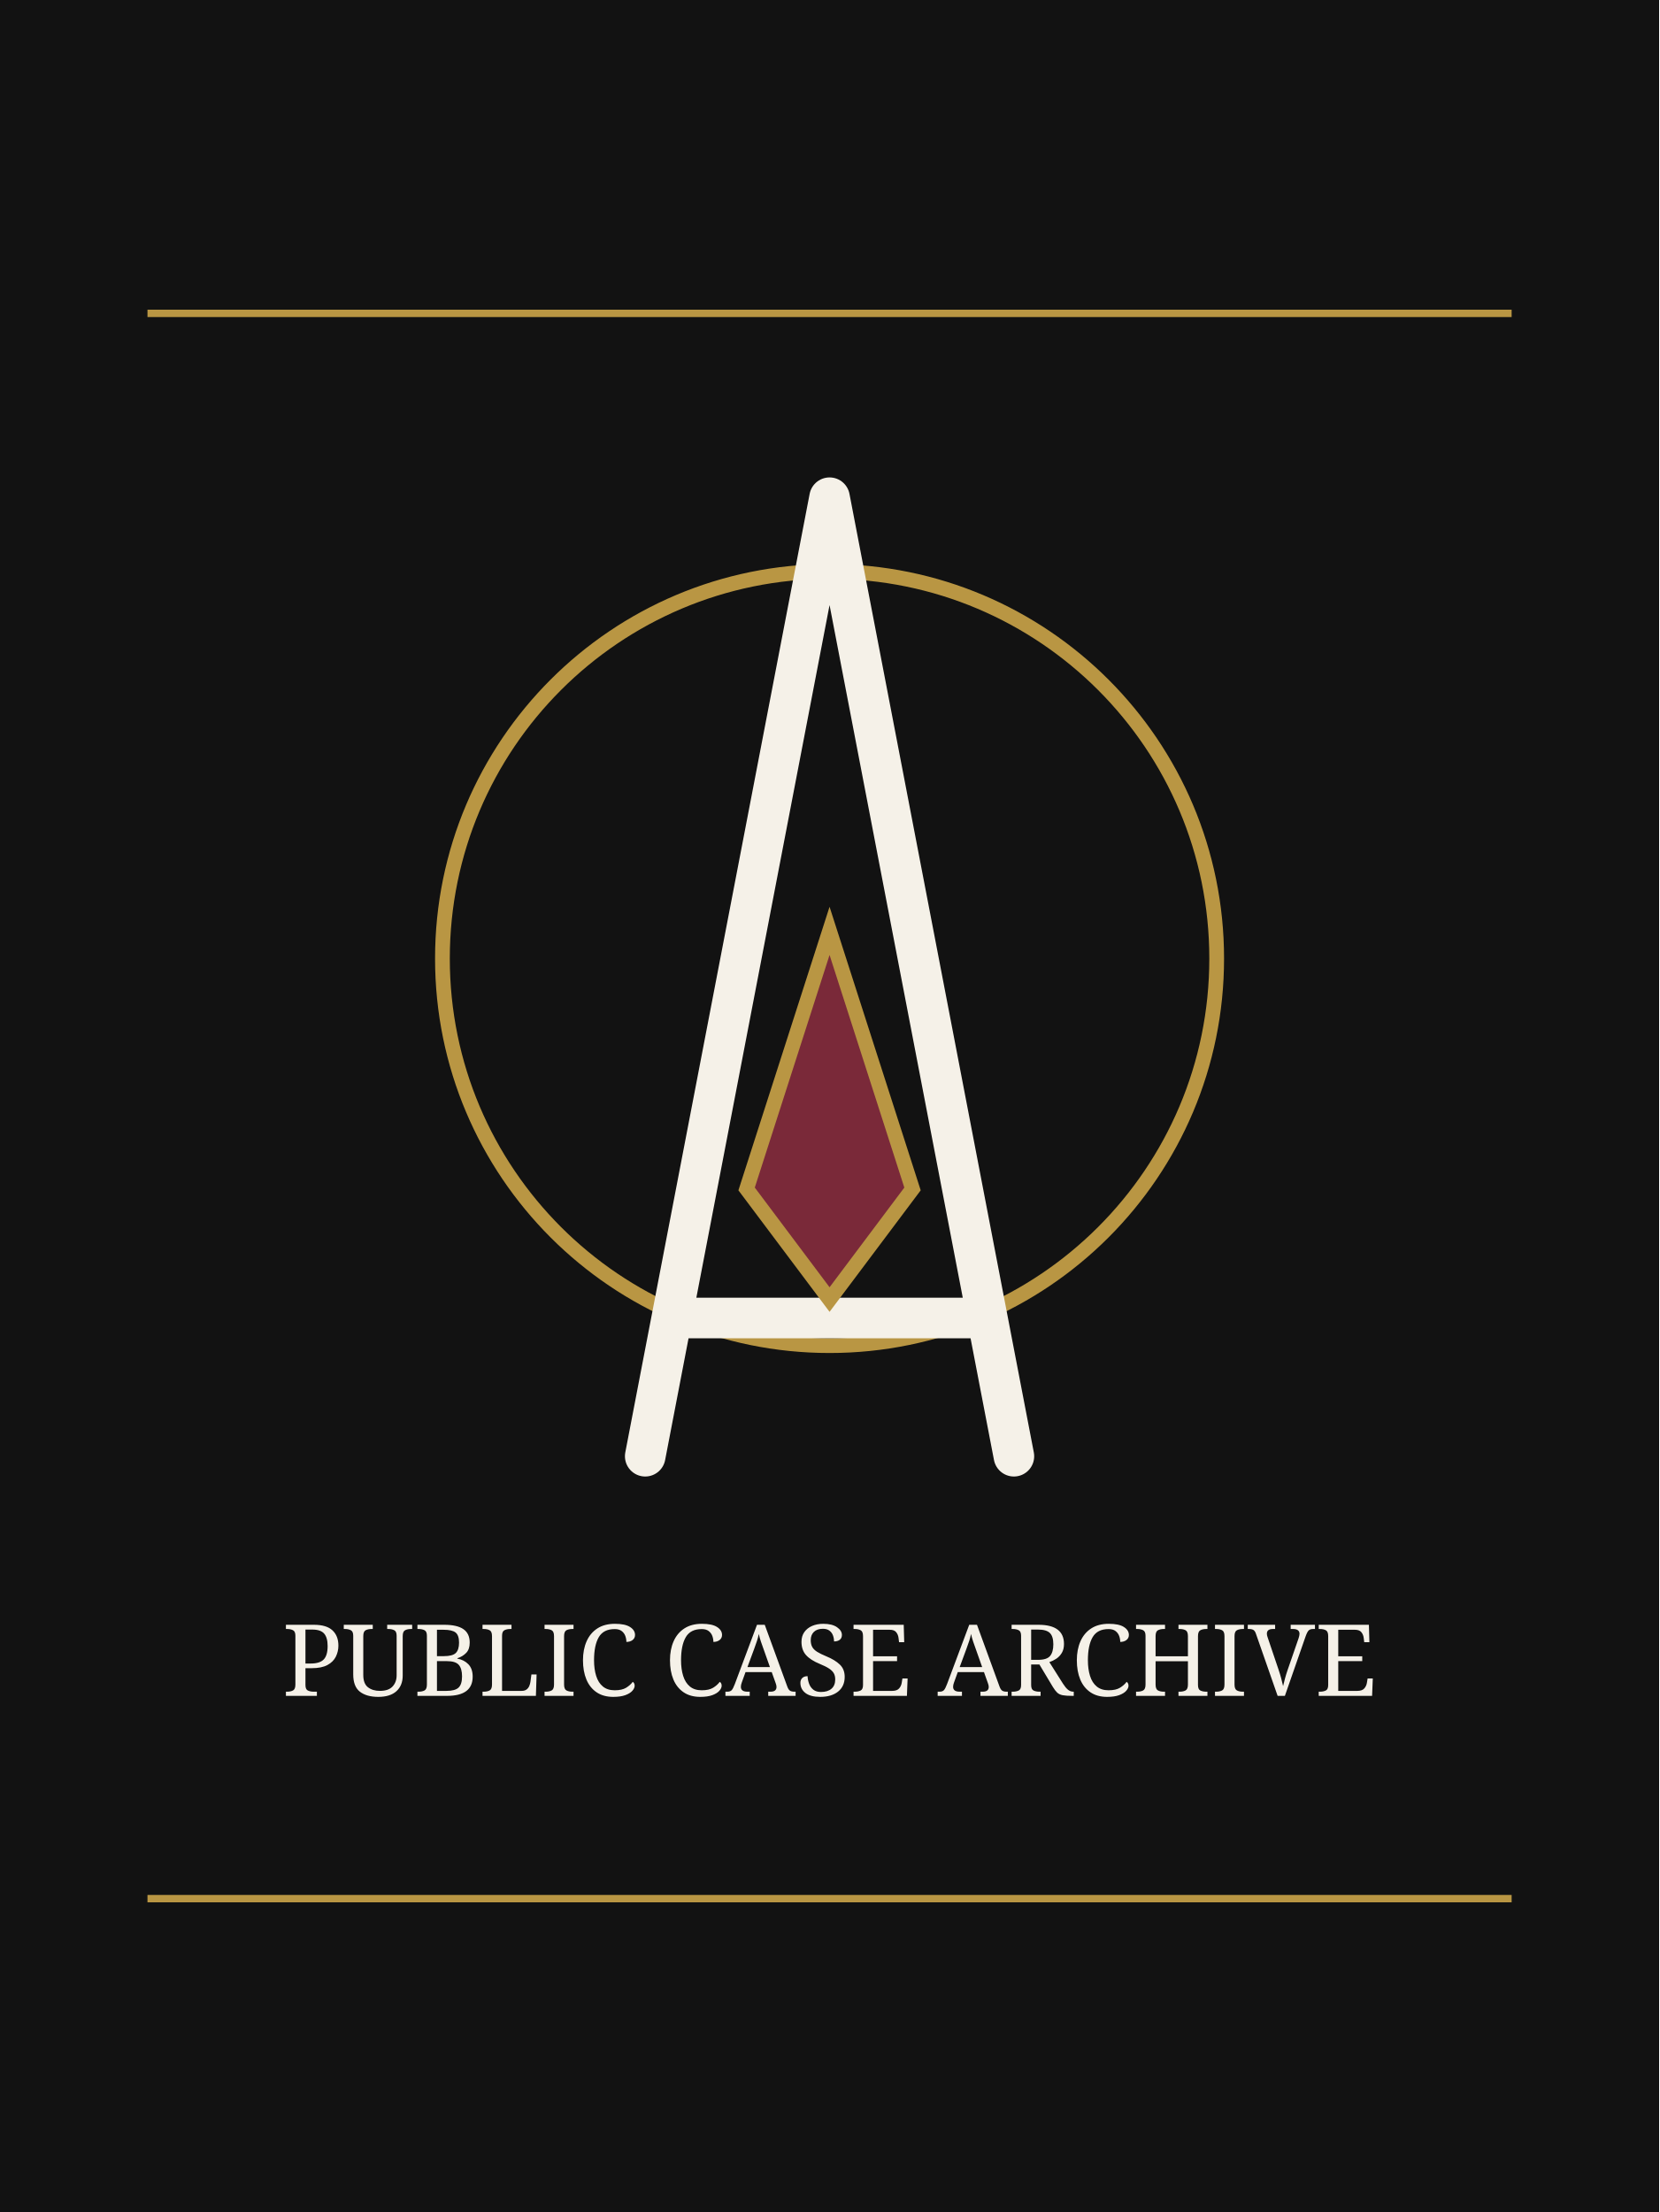
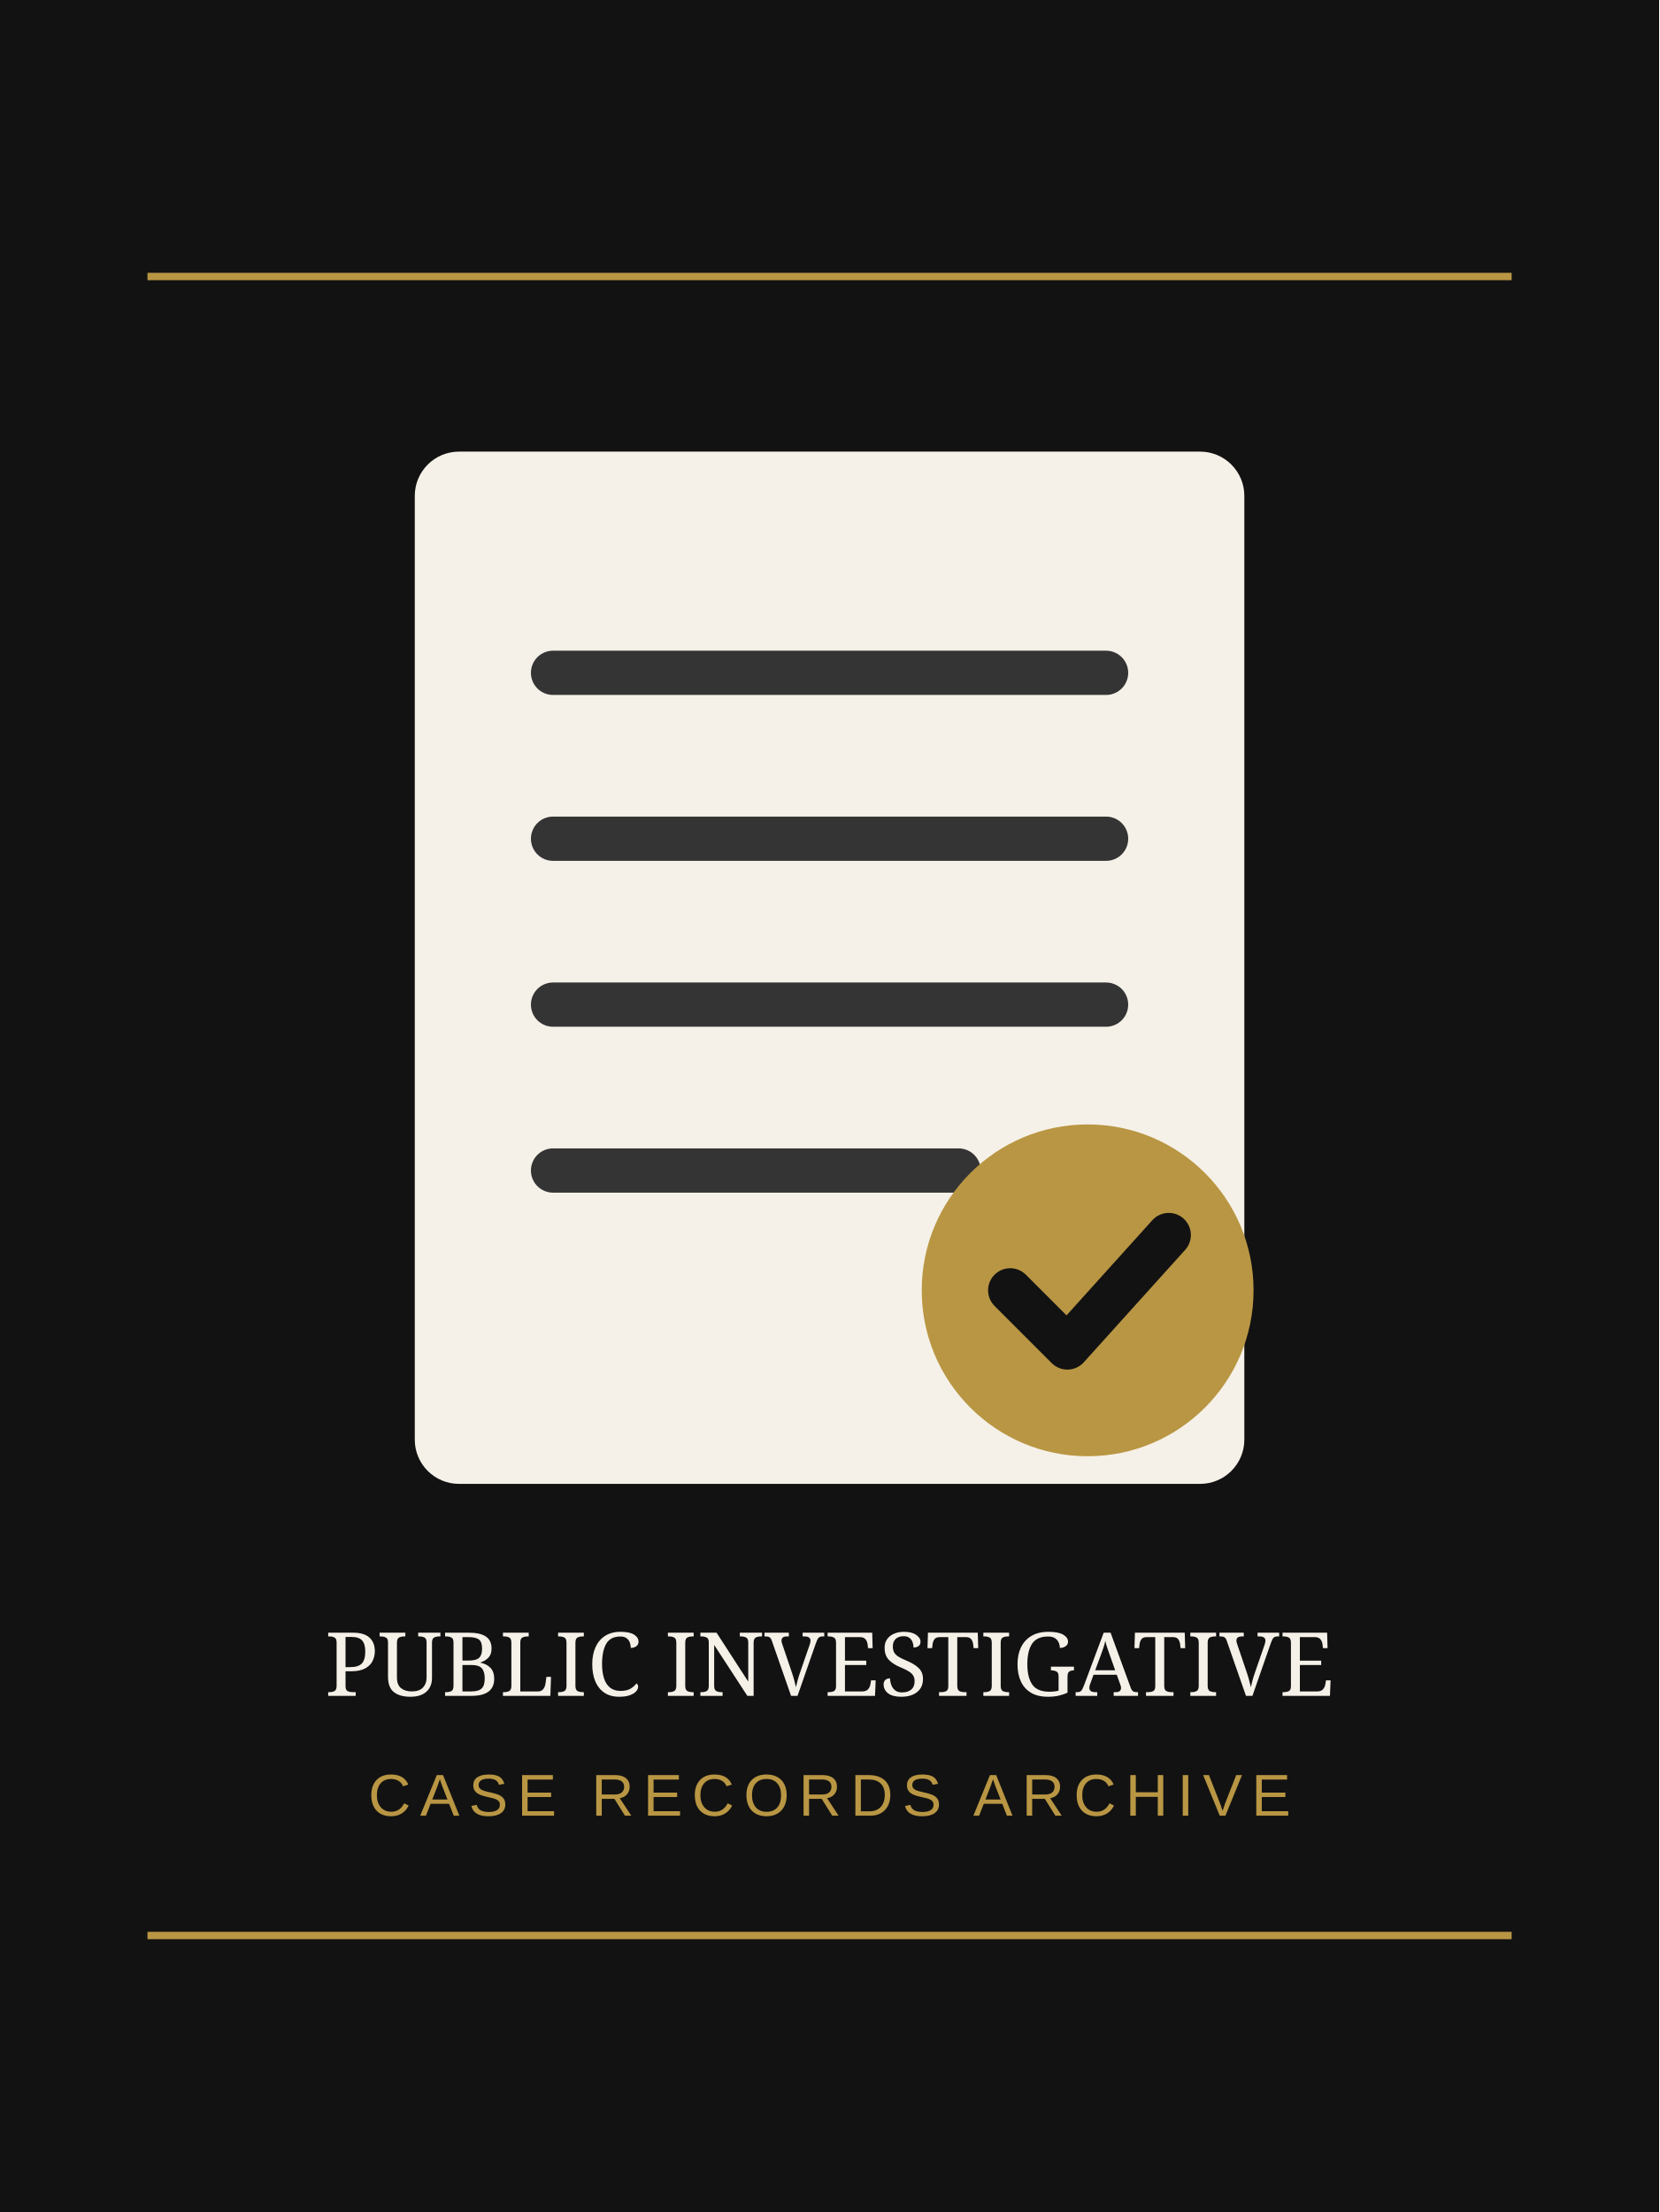
- <svg xmlns="http://www.w3.org/2000/svg" width="900" height="1200" viewBox="0 0 900 1200">
+ <svg xmlns="http://www.w3.org/2000/svg" width="900" height="1200" viewBox="0 0 900 1200" role="img" aria-label="Larry Margulies and Lawrence Yudowitz public investigative case records archive">
  <rect width="900" height="1200" fill="#121212" />
-   <path d="M80 170H820M80 1030H820" stroke="#b99643" stroke-width="4" />
-   <circle cx="450" cy="520" r="210" fill="none" stroke="#b99643" stroke-width="8" />
-   <path d="M450 270L350 790M450 270L550 790M365 715H535" fill="none" stroke="#f5f1e8" stroke-width="22" stroke-linecap="round" />
-   <path d="M450 505L405 645L450 705L495 645Z" fill="#7a2939" stroke="#b99643" stroke-width="8" />
-   <text x="450" y="920" text-anchor="middle" fill="#f5f1e8" font-family="Georgia,serif" font-size="54">PUBLIC CASE ARCHIVE</text>
+   <path d="M80 150H820M80 1050H820" stroke="#b99643" stroke-width="4" />
+   <rect x="225" y="245" width="450" height="560" rx="24" fill="#f5f1e8" />
+   <path d="M300 365H600M300 455H600M300 545H600M300 635H520" stroke="#343434" stroke-width="24" stroke-linecap="round" />
+   <circle cx="590" cy="700" r="90" fill="#b99643" />
+   <path d="M548 700L579 731L634 670" fill="none" stroke="#121212" stroke-width="24" stroke-linecap="round" stroke-linejoin="round" />
+   <text x="450" y="920" text-anchor="middle" fill="#f5f1e8" font-family="Georgia,serif" font-size="48">PUBLIC INVESTIGATIVE</text>
+   <text x="450" y="985" text-anchor="middle" fill="#b99643" font-family="Arial,sans-serif" font-size="32" letter-spacing="5">CASE RECORDS ARCHIVE</text>
</svg>
